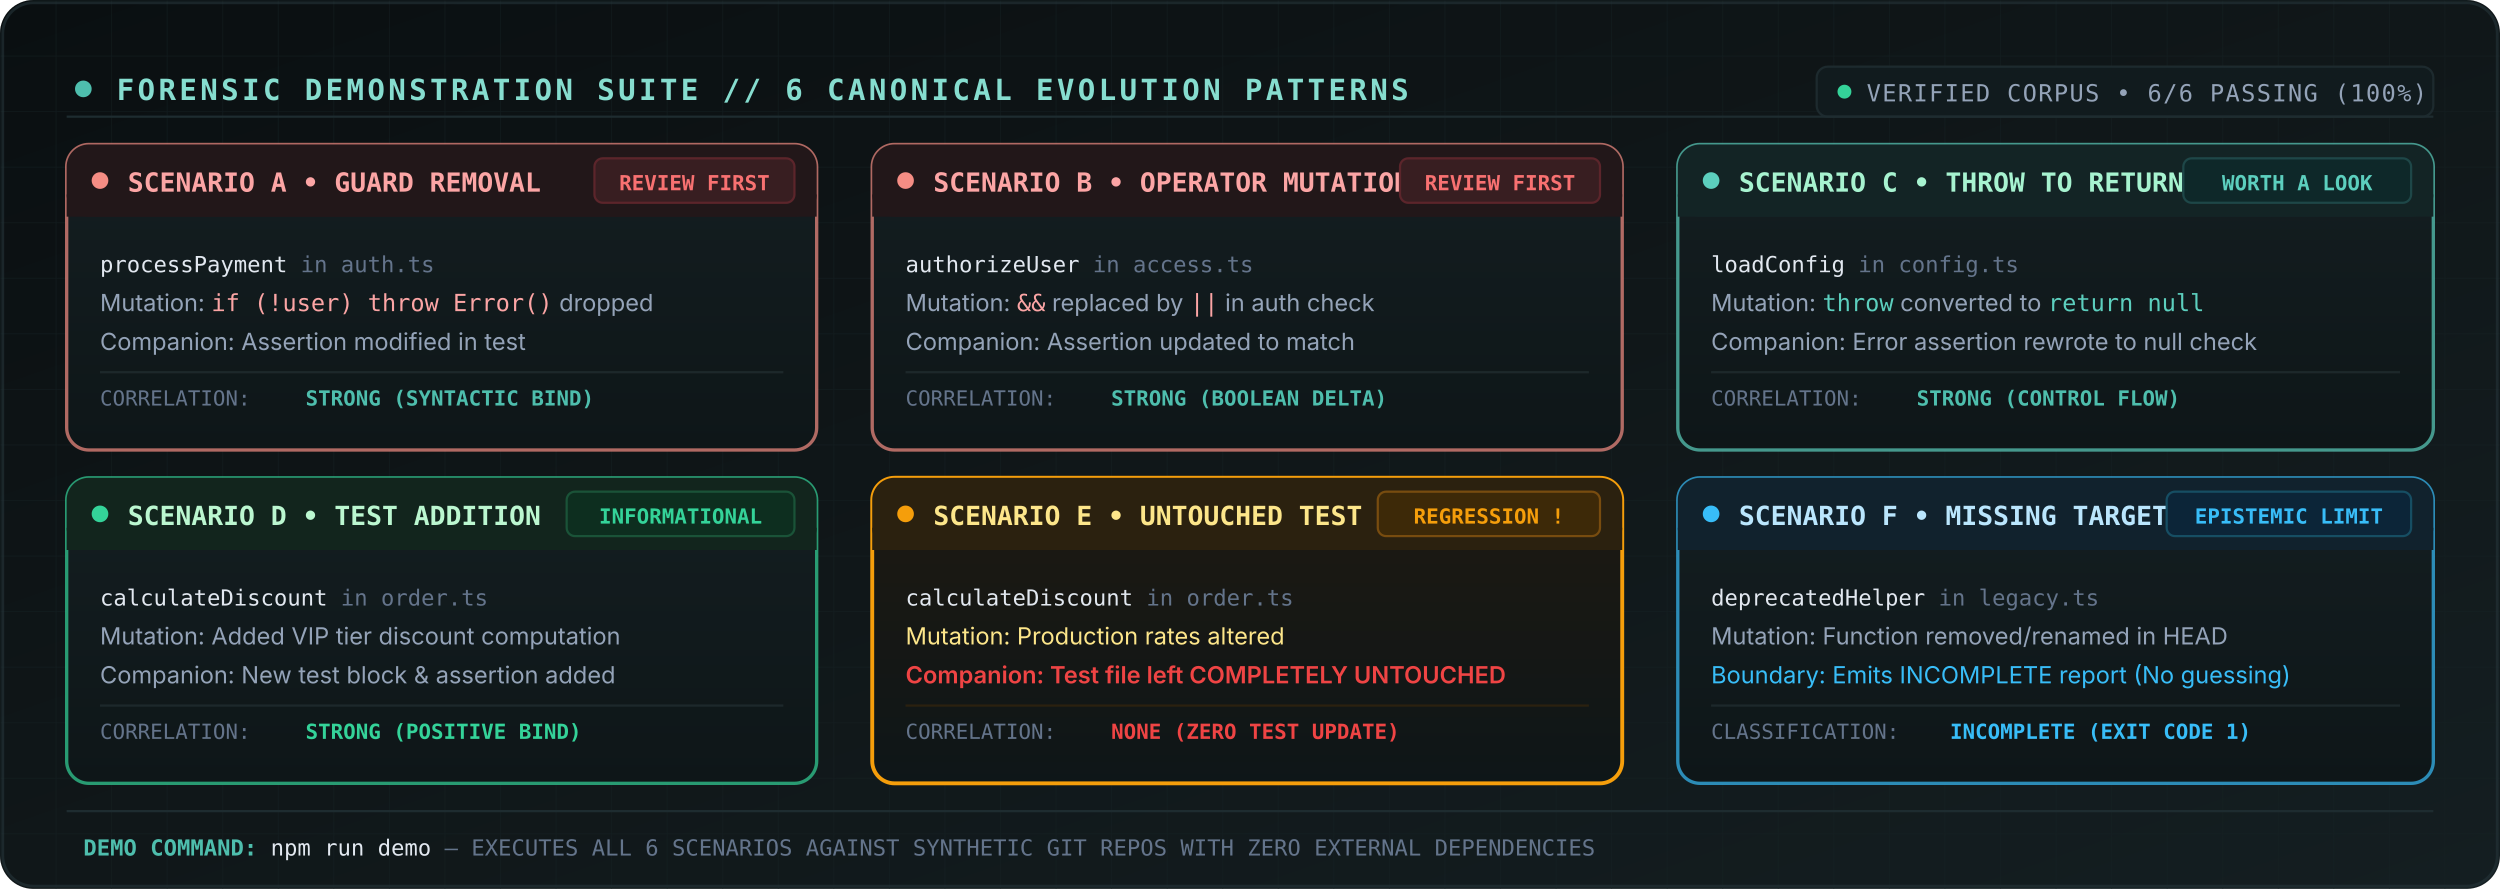
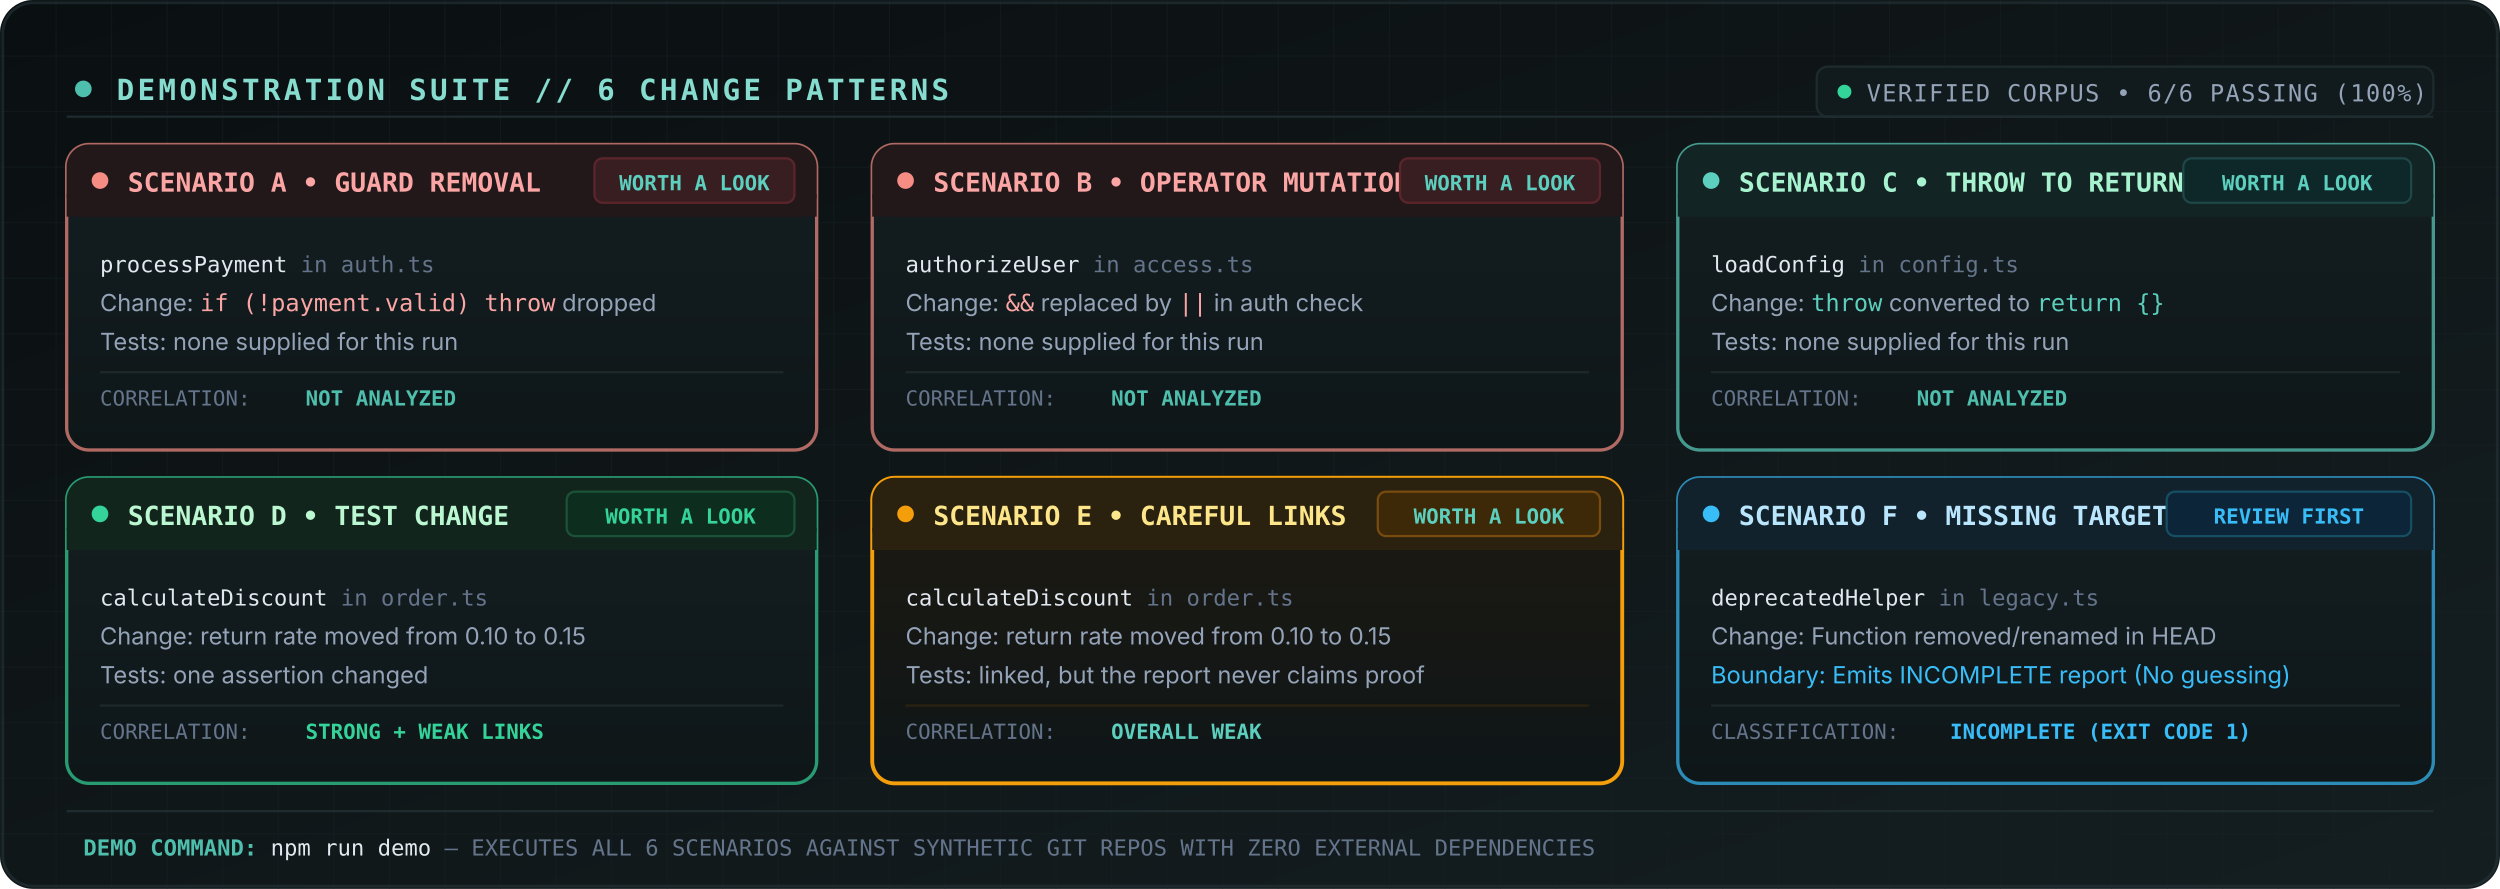
<svg xmlns="http://www.w3.org/2000/svg" viewBox="0 0 900 320" width="100%" height="100%" preserveAspectRatio="xMidYMid meet">
  <defs>
    <linearGradient id="matBg" x1="0%" y1="0%" x2="100%" y2="100%">
      <stop offset="0%" stop-color="#0A0F11" />
      <stop offset="50%" stop-color="#101719" />
      <stop offset="100%" stop-color="#141E21" />
    </linearGradient>
    <linearGradient id="cellBg" x1="0%" y1="0%" x2="0%" y2="100%">
      <stop offset="0%" stop-color="#141E21" />
      <stop offset="100%" stop-color="#0E1618" />
    </linearGradient>
    <linearGradient id="cellHazardBg" x1="0%" y1="0%" x2="0%" y2="100%">
      <stop offset="0%" stop-color="#1E1911" />
      <stop offset="100%" stop-color="#0E1618" />
    </linearGradient>
    <pattern id="matGrid" width="20" height="20" patternUnits="userSpaceOnUse">
      <path d="M 20 0 L 0 0 0 20" fill="none" stroke="#162225" stroke-width="0.5" stroke-opacity="0.6" />
    </pattern>
    <linearGradient id="sweepGrad" x1="0%" y1="0%" x2="100%" y2="0%">
      <stop offset="0%" stop-color="#4EBEAD" stop-opacity="0" />
      <stop offset="85%" stop-color="#4EBEAD" stop-opacity="0.04" />
      <stop offset="100%" stop-color="#4EBEAD" stop-opacity="0.25" />
    </linearGradient>
    <style>
      /* Staggered Telemetry LED Soft Glows (Calm, understated) */
      .anim-led-coral { animation: ledPulse 3s ease-in-out infinite alternate; }
      .anim-led-amber { animation: ledPulse 2.8s ease-in-out infinite alternate 0.4s; }
      .anim-led-teal  { animation: ledPulse 3.4s ease-in-out infinite alternate 0.8s; }
      .anim-led-green { animation: ledPulse 3.2s ease-in-out infinite alternate 1.2s; }
      .anim-led-blue  { animation: ledPulse 3.6s ease-in-out infinite alternate 1.6s; }

      @keyframes ledPulse {
        0% { opacity: 0.6; }
        100% { opacity: 1; }
      }

      /* Hazard Border Subtle Pulse for Scenario E */
      .anim-hazard-card {
        animation: hazardGlow 3s ease-in-out infinite alternate;
      }
      @keyframes hazardGlow {
        0% { stroke-opacity: 0.6; }
        100% { stroke-opacity: 1; }
      }

      /* Accessibility Reduced Motion */
      @media (prefers-reduced-motion: reduce) {
        .anim-led-coral, .anim-led-amber, .anim-led-teal, .anim-led-green, .anim-led-blue, .anim-hazard-card {
          animation: none !important;
        }
      }
    </style>
  </defs>
  <rect width="900" height="320" rx="12" fill="url(#matBg)" />
  <rect width="900" height="320" rx="12" fill="url(#matGrid)" />
  <rect width="898" height="318" x="1" y="1" rx="11" fill="none" stroke="#253539" stroke-width="1" stroke-opacity="0.6" />
  <g transform="translate(24, 26)">
    <circle cx="6" cy="6" r="3" fill="#4EBEAD" />
-     <text x="18" y="10" font-family="ui-monospace, SFMono-Regular, Menlo, Monaco, Consolas, monospace" font-size="10.5" font-weight="700" fill="#86DDCF" letter-spacing="1.2">FORENSIC DEMONSTRATION SUITE // 6 CANONICAL EVOLUTION PATTERNS</text>
+     <text x="18" y="10" font-family="ui-monospace, SFMono-Regular, Menlo, Monaco, Consolas, monospace" font-size="10.5" font-weight="700" fill="#86DDCF" letter-spacing="1.2">DEMONSTRATION SUITE // 6 CHANGE PATTERNS</text>
    <g transform="translate(630, -2)">
      <rect width="222" height="18" rx="4" fill="#111B1E" stroke="#1D2A2E" stroke-width="0.8" />
      <circle cx="10" cy="9" r="2.5" fill="#34D399" class="anim-led-green" />
      <text x="18" y="12.5" font-family="ui-monospace, SFMono-Regular, Menlo, Monaco, Consolas, monospace" font-size="8.5" fill="#94A3B8" letter-spacing="0.5">VERIFIED CORPUS • 6/6 PASSING (100%)</text>
    </g>
  </g>
  <line x1="24" y1="42" x2="876" y2="42" stroke="#1E2C30" stroke-width="0.8" />
  <g transform="translate(24, 52)">
    <rect width="270" height="110" rx="8" fill="url(#cellBg)" stroke="#F58D84" stroke-width="1.2" stroke-opacity="0.7" />
    <rect width="270" height="26" rx="8" fill="#221719" />
    <rect x="0" y="18" width="270" height="8" fill="#221719" />
    <circle cx="12" cy="13" r="3" fill="#F58D84" class="anim-led-coral" />
    <text x="22" y="17" font-family="ui-monospace, monospace" font-size="9.5" font-weight="700" fill="#FCA5A5">SCENARIO A • GUARD REMOVAL</text>
    <rect x="190" y="5" width="72" height="16" rx="3" fill="#381E21" stroke="#5C252B" stroke-width="0.8" />
-     <text x="226" y="16.5" font-family="ui-monospace, monospace" font-size="7.5" font-weight="700" fill="#F87171" text-anchor="middle">REVIEW FIRST</text>
+     <text x="226" y="16.5" font-family="ui-monospace, monospace" font-size="7.5" font-weight="700" fill="#5CCFBE" text-anchor="middle">WORTH A LOOK</text>
    <g transform="translate(12, 36)" font-family="system-ui, -apple-system, sans-serif" font-size="8.5">
      <text x="0" y="10" font-family="ui-monospace, monospace" font-size="8" fill="#E2E8F0">processPayment <tspan fill="#64748B">in auth.ts</tspan>
      </text>
-       <text x="0" y="24" fill="#94A3B8">Mutation: <tspan fill="#FCA5A5" font-family="ui-monospace, monospace">if (!user) throw Error()</tspan> dropped</text>
-       <text x="0" y="38" fill="#94A3B8">Companion: Assertion modified in test</text>
+       <text x="0" y="24" fill="#94A3B8">Change: <tspan fill="#FCA5A5" font-family="ui-monospace, monospace">if (!payment.valid) throw</tspan> dropped</text>
+       <text x="0" y="38" fill="#94A3B8">Tests: none supplied for this run</text>
      <line x1="0" y1="46" x2="246" y2="46" stroke="#1D282B" stroke-width="0.8" />
      <text x="0" y="58" font-family="ui-monospace, monospace" font-size="7.5" fill="#64748B">CORRELATION:</text>
-       <text x="74" y="58" font-family="ui-monospace, monospace" font-size="7.5" font-weight="700" fill="#4EBEAD">STRONG (SYNTACTIC BIND)</text>
+       <text x="74" y="58" font-family="ui-monospace, monospace" font-size="7.5" font-weight="700" fill="#4EBEAD">NOT ANALYZED</text>
    </g>
  </g>
  <g transform="translate(314, 52)">
    <rect width="270" height="110" rx="8" fill="url(#cellBg)" stroke="#F58D84" stroke-width="1.2" stroke-opacity="0.7" />
    <rect width="270" height="26" rx="8" fill="#221719" />
    <rect x="0" y="18" width="270" height="8" fill="#221719" />
    <circle cx="12" cy="13" r="3" fill="#F58D84" class="anim-led-coral" />
    <text x="22" y="17" font-family="ui-monospace, monospace" font-size="9.5" font-weight="700" fill="#FCA5A5">SCENARIO B • OPERATOR MUTATION</text>
    <rect x="190" y="5" width="72" height="16" rx="3" fill="#381E21" stroke="#5C252B" stroke-width="0.8" />
-     <text x="226" y="16.5" font-family="ui-monospace, monospace" font-size="7.5" font-weight="700" fill="#F87171" text-anchor="middle">REVIEW FIRST</text>
+     <text x="226" y="16.5" font-family="ui-monospace, monospace" font-size="7.5" font-weight="700" fill="#5CCFBE" text-anchor="middle">WORTH A LOOK</text>
    <g transform="translate(12, 36)" font-family="system-ui, -apple-system, sans-serif" font-size="8.5">
      <text x="0" y="10" font-family="ui-monospace, monospace" font-size="8" fill="#E2E8F0">authorizeUser <tspan fill="#64748B">in access.ts</tspan>
      </text>
-       <text x="0" y="24" fill="#94A3B8">Mutation: <tspan fill="#FCA5A5" font-family="ui-monospace, monospace">&amp;&amp;</tspan> replaced by <tspan fill="#FCA5A5" font-family="ui-monospace, monospace">||</tspan> in auth check</text>
-       <text x="0" y="38" fill="#94A3B8">Companion: Assertion updated to match</text>
+       <text x="0" y="24" fill="#94A3B8">Change: <tspan fill="#FCA5A5" font-family="ui-monospace, monospace">&amp;&amp;</tspan> replaced by <tspan fill="#FCA5A5" font-family="ui-monospace, monospace">||</tspan> in auth check</text>
+       <text x="0" y="38" fill="#94A3B8">Tests: none supplied for this run</text>
      <line x1="0" y1="46" x2="246" y2="46" stroke="#1D282B" stroke-width="0.8" />
      <text x="0" y="58" font-family="ui-monospace, monospace" font-size="7.5" fill="#64748B">CORRELATION:</text>
-       <text x="74" y="58" font-family="ui-monospace, monospace" font-size="7.5" font-weight="700" fill="#4EBEAD">STRONG (BOOLEAN DELTA)</text>
+       <text x="74" y="58" font-family="ui-monospace, monospace" font-size="7.5" font-weight="700" fill="#4EBEAD">NOT ANALYZED</text>
    </g>
  </g>
  <g transform="translate(604, 52)">
    <rect width="272" height="110" rx="8" fill="url(#cellBg)" stroke="#5CCFBE" stroke-width="1.2" stroke-opacity="0.7" />
    <rect width="272" height="26" rx="8" fill="#132425" />
    <rect x="0" y="18" width="272" height="8" fill="#132425" />
    <circle cx="12" cy="13" r="3" fill="#5CCFBE" class="anim-led-teal" />
    <text x="22" y="17" font-family="ui-monospace, monospace" font-size="9.5" font-weight="700" fill="#A7F3D0">SCENARIO C • THROW TO RETURN</text>
    <rect x="182" y="5" width="82" height="16" rx="3" fill="#0E2829" stroke="#1E4748" stroke-width="0.8" />
    <text x="223" y="16.5" font-family="ui-monospace, monospace" font-size="7.5" font-weight="700" fill="#5CCFBE" text-anchor="middle">WORTH A LOOK</text>
    <g transform="translate(12, 36)" font-family="system-ui, -apple-system, sans-serif" font-size="8.5">
      <text x="0" y="10" font-family="ui-monospace, monospace" font-size="8" fill="#E2E8F0">loadConfig <tspan fill="#64748B">in config.ts</tspan>
      </text>
-       <text x="0" y="24" fill="#94A3B8">Mutation: <tspan fill="#5CCFBE" font-family="ui-monospace, monospace">throw</tspan> converted to <tspan fill="#5CCFBE" font-family="ui-monospace, monospace">return null</tspan>
+       <text x="0" y="24" fill="#94A3B8">Change: <tspan fill="#5CCFBE" font-family="ui-monospace, monospace">throw</tspan> converted to <tspan fill="#5CCFBE" font-family="ui-monospace, monospace">return {}</tspan>
      </text>
-       <text x="0" y="38" fill="#94A3B8">Companion: Error assertion rewrote to null check</text>
+       <text x="0" y="38" fill="#94A3B8">Tests: none supplied for this run</text>
      <line x1="0" y1="46" x2="248" y2="46" stroke="#1D282B" stroke-width="0.8" />
      <text x="0" y="58" font-family="ui-monospace, monospace" font-size="7.5" fill="#64748B">CORRELATION:</text>
-       <text x="74" y="58" font-family="ui-monospace, monospace" font-size="7.5" font-weight="700" fill="#4EBEAD">STRONG (CONTROL FLOW)</text>
+       <text x="74" y="58" font-family="ui-monospace, monospace" font-size="7.5" font-weight="700" fill="#4EBEAD">NOT ANALYZED</text>
    </g>
  </g>
  <g transform="translate(24, 172)">
    <rect width="270" height="110" rx="8" fill="url(#cellBg)" stroke="#34D399" stroke-width="1.2" stroke-opacity="0.7" />
    <rect width="270" height="26" rx="8" fill="#12251D" />
    <rect x="0" y="18" width="270" height="8" fill="#12251D" />
    <circle cx="12" cy="13" r="3" fill="#34D399" class="anim-led-green" />
-     <text x="22" y="17" font-family="ui-monospace, monospace" font-size="9.5" font-weight="700" fill="#BBF7D0">SCENARIO D • TEST ADDITION</text>
+     <text x="22" y="17" font-family="ui-monospace, monospace" font-size="9.5" font-weight="700" fill="#BBF7D0">SCENARIO D • TEST CHANGE</text>
    <rect x="180" y="5" width="82" height="16" rx="3" fill="#0D2E1F" stroke="#1A5338" stroke-width="0.8" />
-     <text x="221" y="16.5" font-family="ui-monospace, monospace" font-size="7.5" font-weight="700" fill="#34D399" text-anchor="middle">INFORMATIONAL</text>
+     <text x="221" y="16.5" font-family="ui-monospace, monospace" font-size="7.5" font-weight="700" fill="#34D399" text-anchor="middle">WORTH A LOOK</text>
    <g transform="translate(12, 36)" font-family="system-ui, -apple-system, sans-serif" font-size="8.5">
      <text x="0" y="10" font-family="ui-monospace, monospace" font-size="8" fill="#E2E8F0">calculateDiscount <tspan fill="#64748B">in order.ts</tspan>
      </text>
-       <text x="0" y="24" fill="#94A3B8">Mutation: Added VIP tier discount computation</text>
-       <text x="0" y="38" fill="#94A3B8">Companion: New test block &amp; assertion added</text>
+       <text x="0" y="24" fill="#94A3B8">Change: return rate moved from 0.10 to 0.15</text>
+       <text x="0" y="38" fill="#94A3B8">Tests: one assertion changed</text>
      <line x1="0" y1="46" x2="246" y2="46" stroke="#1D282B" stroke-width="0.8" />
      <text x="0" y="58" font-family="ui-monospace, monospace" font-size="7.5" fill="#64748B">CORRELATION:</text>
-       <text x="74" y="58" font-family="ui-monospace, monospace" font-size="7.5" font-weight="700" fill="#34D399">STRONG (POSITIVE BIND)</text>
+       <text x="74" y="58" font-family="ui-monospace, monospace" font-size="7.5" font-weight="700" fill="#34D399">STRONG + WEAK LINKS</text>
    </g>
  </g>
  <g transform="translate(314, 172)">
    <rect width="270" height="110" rx="8" fill="url(#cellHazardBg)" stroke="#F59E0B" stroke-width="1.4" class="anim-hazard-card" />
    <rect width="270" height="26" rx="8" fill="#2B210F" />
    <rect x="0" y="18" width="270" height="8" fill="#2B210F" />
    <circle cx="12" cy="13" r="3" fill="#F59E0B" class="anim-led-amber" />
-     <text x="22" y="17" font-family="ui-monospace, monospace" font-size="9.5" font-weight="700" fill="#FDE68A">SCENARIO E • UNTOUCHED TEST</text>
+     <text x="22" y="17" font-family="ui-monospace, monospace" font-size="9.5" font-weight="700" fill="#FDE68A">SCENARIO E • CAREFUL LINKS</text>
    <rect x="182" y="5" width="80" height="16" rx="3" fill="#3D2908" stroke="#784C0F" stroke-width="0.8" />
-     <text x="222" y="16.5" font-family="ui-monospace, monospace" font-size="7.5" font-weight="700" fill="#F59E0B" text-anchor="middle">REGRESSION !</text>
+     <text x="222" y="16.5" font-family="ui-monospace, monospace" font-size="7.5" font-weight="700" fill="#5CCFBE" text-anchor="middle">WORTH A LOOK</text>
    <g transform="translate(12, 36)" font-family="system-ui, -apple-system, sans-serif" font-size="8.5">
      <text x="0" y="10" font-family="ui-monospace, monospace" font-size="8" fill="#E2E8F0">calculateDiscount <tspan fill="#64748B">in order.ts</tspan>
      </text>
-       <text x="0" y="24" fill="#FDE68A">Mutation: Production rates altered</text>
-       <text x="0" y="38" fill="#EF4444" font-weight="600">Companion: Test file left COMPLETELY UNTOUCHED</text>
+       <text x="0" y="24" fill="#94A3B8">Change: return rate moved from 0.10 to 0.15</text>
+       <text x="0" y="38" fill="#94A3B8">Tests: linked, but the report never claims proof</text>
      <line x1="0" y1="46" x2="246" y2="46" stroke="#2B210F" stroke-width="0.8" />
      <text x="0" y="58" font-family="ui-monospace, monospace" font-size="7.5" fill="#64748B">CORRELATION:</text>
-       <text x="74" y="58" font-family="ui-monospace, monospace" font-size="7.5" font-weight="700" fill="#EF4444">NONE (ZERO TEST UPDATE)</text>
+       <text x="74" y="58" font-family="ui-monospace, monospace" font-size="7.5" font-weight="700" fill="#5CCFBE">OVERALL WEAK</text>
    </g>
  </g>
  <g transform="translate(604, 172)">
    <rect width="272" height="110" rx="8" fill="url(#cellBg)" stroke="#38BDF8" stroke-width="1.2" stroke-opacity="0.7" />
    <rect width="272" height="26" rx="8" fill="#11222D" />
    <rect x="0" y="18" width="272" height="8" fill="#11222D" />
    <circle cx="12" cy="13" r="3" fill="#38BDF8" class="anim-led-blue" />
    <text x="22" y="17" font-family="ui-monospace, monospace" font-size="9.5" font-weight="700" fill="#BAE6FD">SCENARIO F • MISSING TARGET</text>
    <rect x="176" y="5" width="88" height="16" rx="3" fill="#0C2538" stroke="#164E63" stroke-width="0.8" />
-     <text x="220" y="16.5" font-family="ui-monospace, monospace" font-size="7.5" font-weight="700" fill="#38BDF8" text-anchor="middle">EPISTEMIC LIMIT</text>
+     <text x="220" y="16.5" font-family="ui-monospace, monospace" font-size="7.5" font-weight="700" fill="#38BDF8" text-anchor="middle">REVIEW FIRST</text>
    <g transform="translate(12, 36)" font-family="system-ui, -apple-system, sans-serif" font-size="8.5">
      <text x="0" y="10" font-family="ui-monospace, monospace" font-size="8" fill="#E2E8F0">deprecatedHelper <tspan fill="#64748B">in legacy.ts</tspan>
      </text>
-       <text x="0" y="24" fill="#94A3B8">Mutation: Function removed/renamed in HEAD</text>
+       <text x="0" y="24" fill="#94A3B8">Change: Function removed/renamed in HEAD</text>
      <text x="0" y="38" fill="#38BDF8">Boundary: Emits INCOMPLETE report (No guessing)</text>
      <line x1="0" y1="46" x2="248" y2="46" stroke="#1D282B" stroke-width="0.8" />
      <text x="0" y="58" font-family="ui-monospace, monospace" font-size="7.5" fill="#64748B">CLASSIFICATION:</text>
      <text x="86" y="58" font-family="ui-monospace, monospace" font-size="7.5" font-weight="700" fill="#38BDF8">INCOMPLETE (EXIT CODE 1)</text>
    </g>
  </g>
  <g transform="translate(24, 292)">
    <line x1="0" y1="0" x2="852" y2="0" stroke="#1E2C30" stroke-width="0.8" />
    <text x="6" y="16" font-family="ui-monospace, SFMono-Regular, Menlo, Monaco, Consolas, monospace" font-size="8" fill="#64748B">
      <tspan fill="#4EBEAD" font-weight="700">DEMO COMMAND:</tspan>
      <tspan fill="#E2E8F0">npm run demo</tspan> — EXECUTES ALL 6 SCENARIOS AGAINST SYNTHETIC GIT REPOS WITH ZERO EXTERNAL DEPENDENCIES
    </text>
  </g>
</svg>
